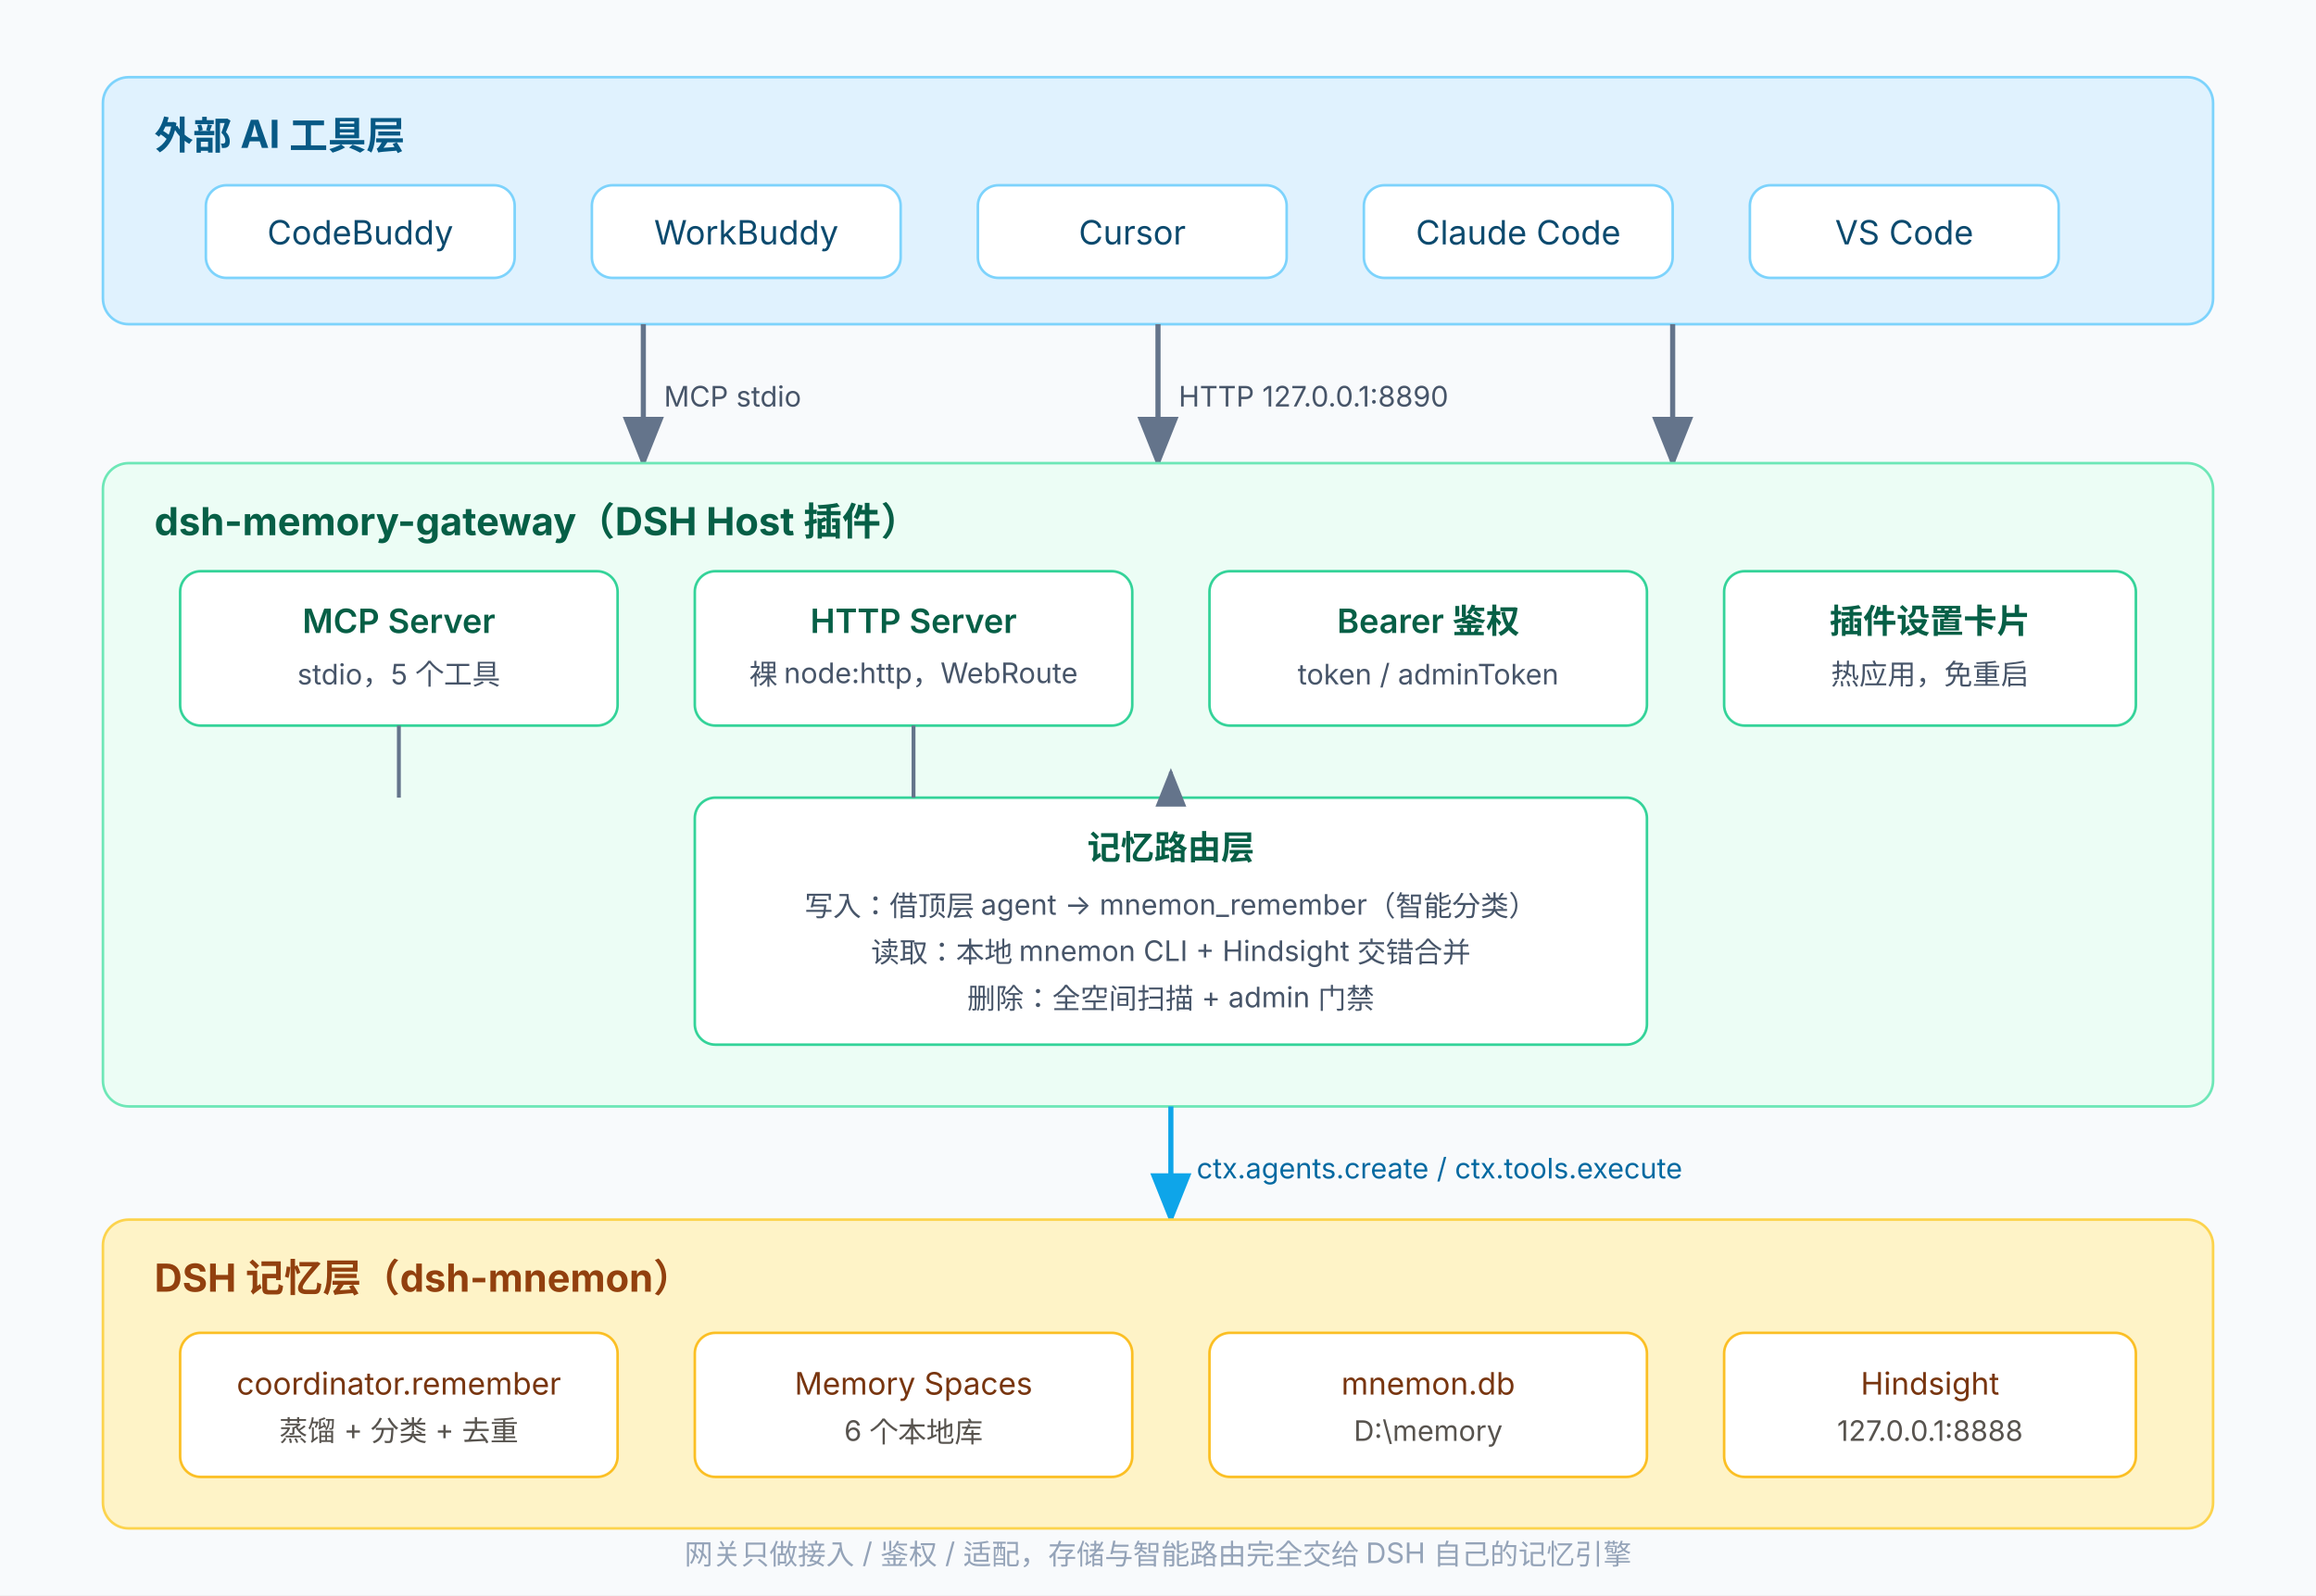
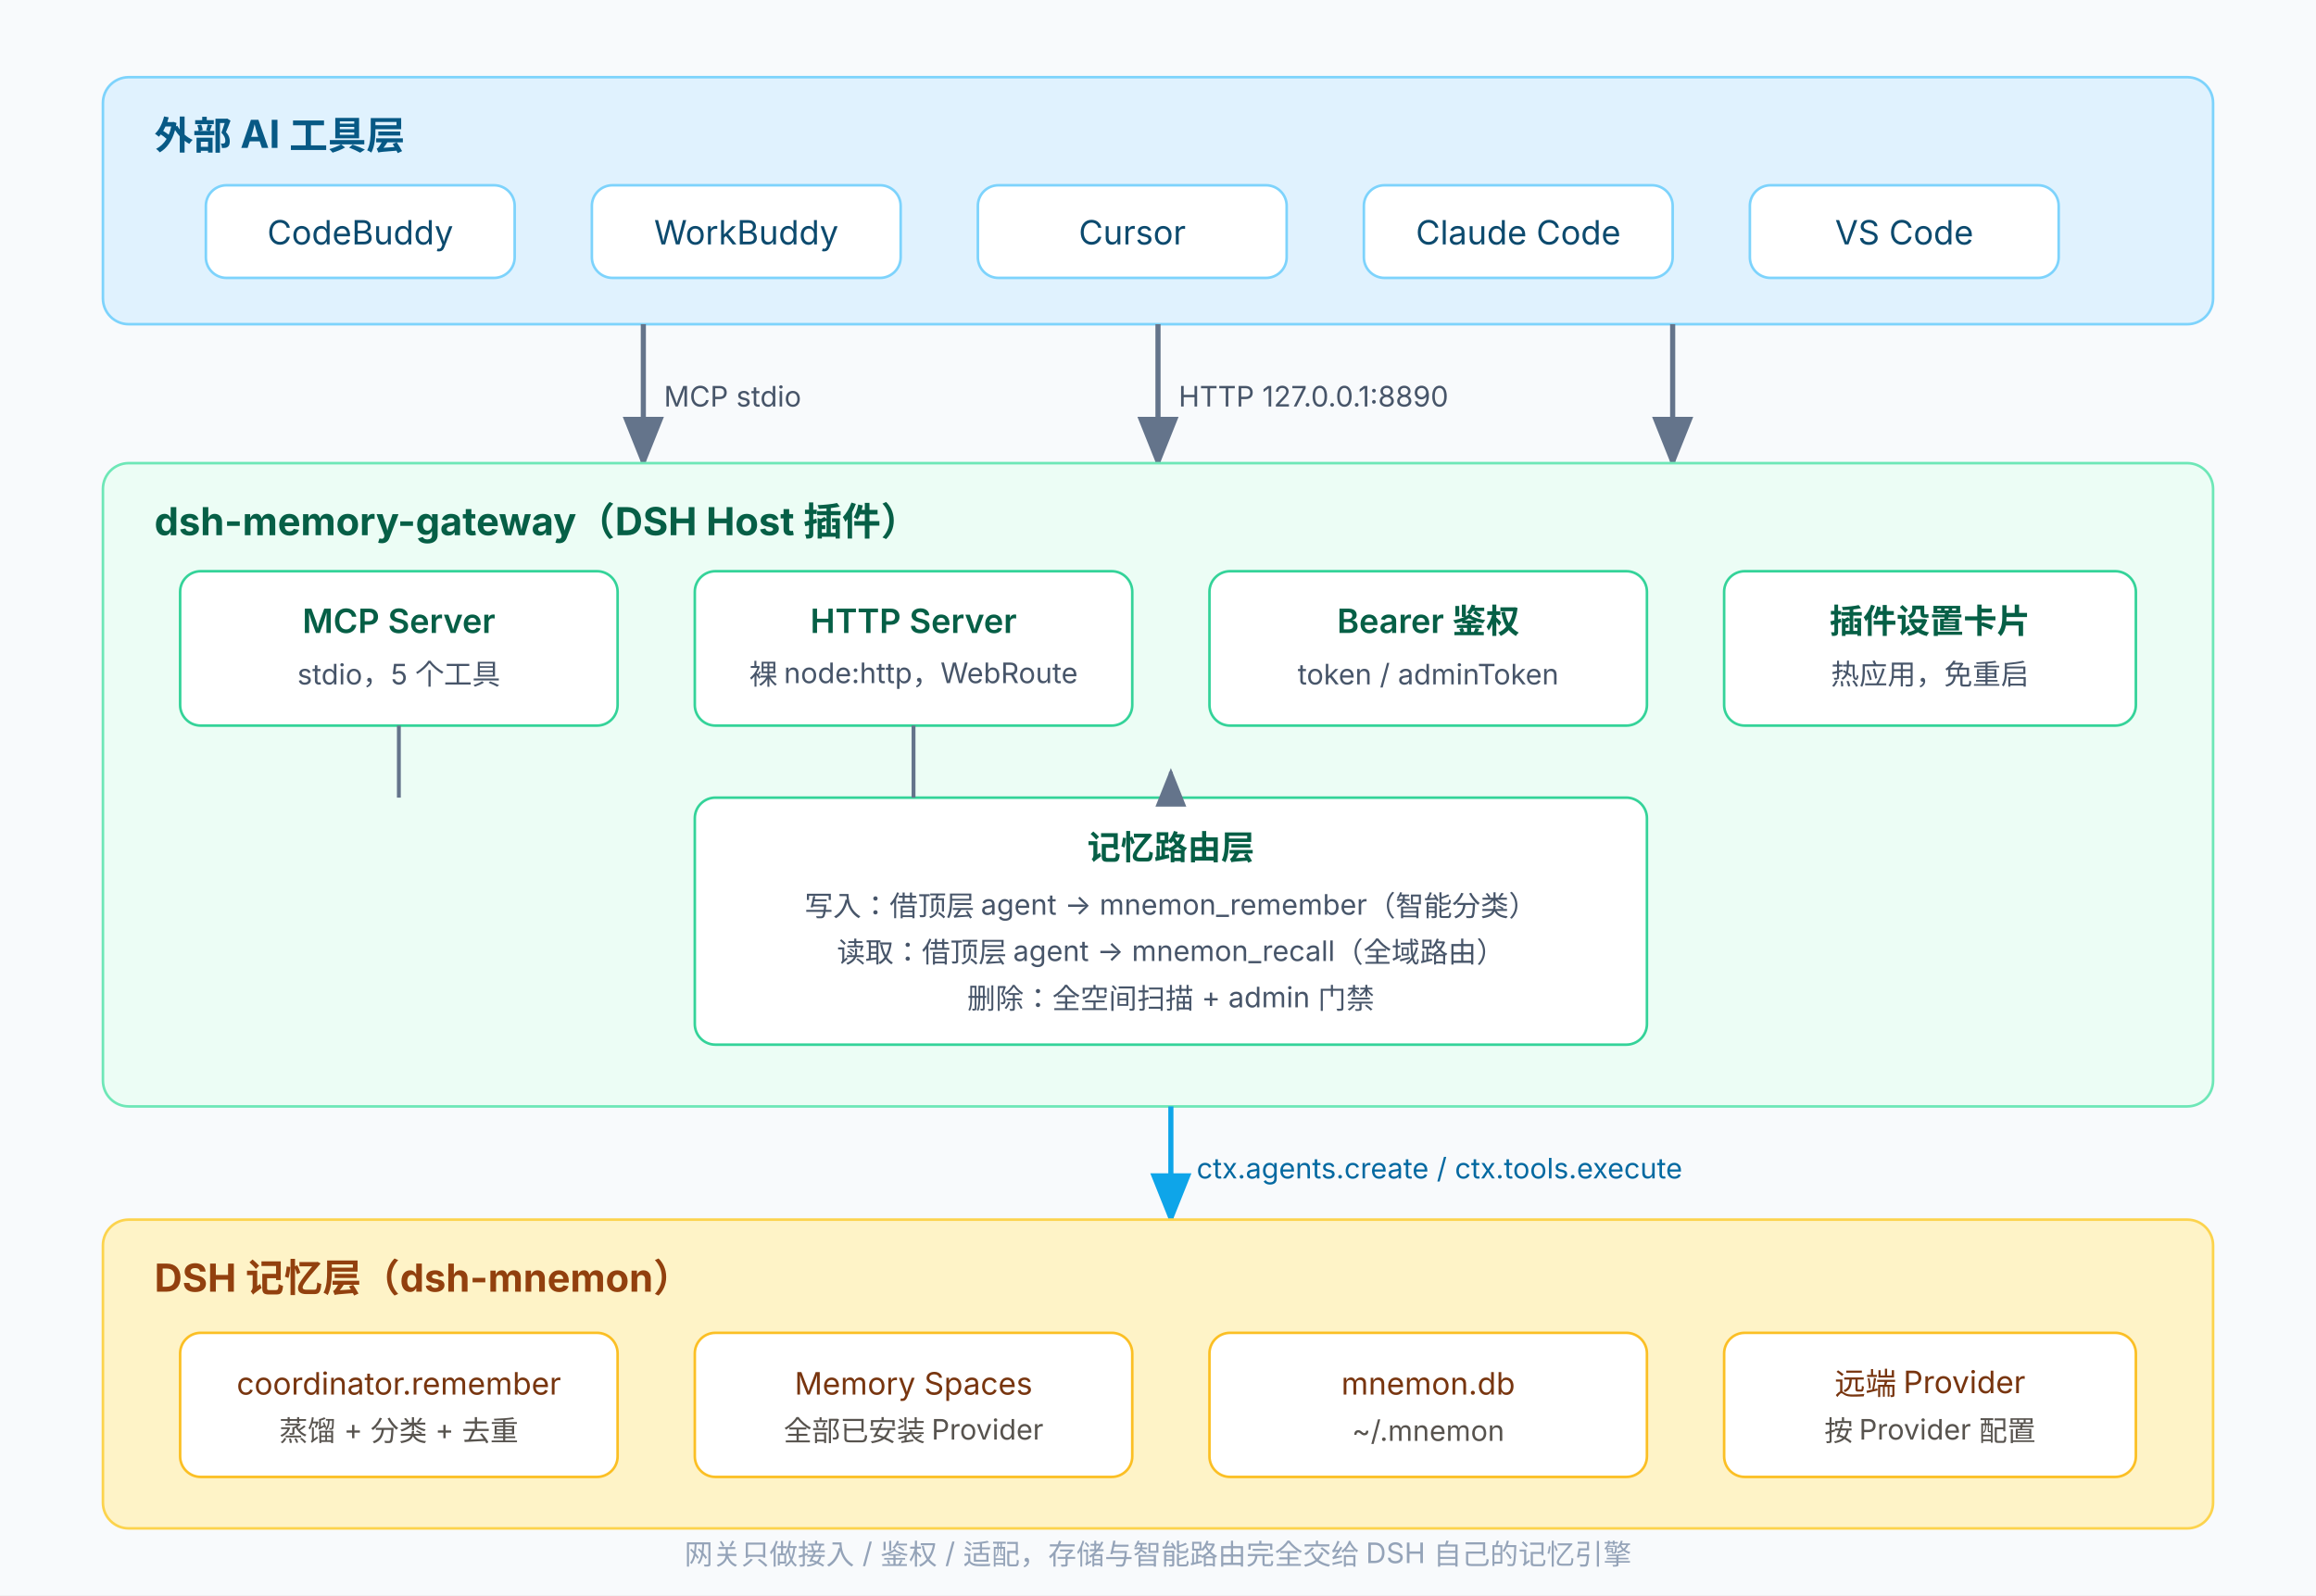
<svg xmlns="http://www.w3.org/2000/svg" width="900" height="620" viewBox="0 0 900 620" font-family="-apple-system, BlinkMacSystemFont, 'Segoe UI', 'Microsoft YaHei', sans-serif">
  <defs>
    <marker id="arrow" markerWidth="10" markerHeight="8" refX="9" refY="4" orient="auto">
      <path d="M0,0 L10,4 L0,8 z" fill="#64748b" />
    </marker>
    <marker id="arrow2" markerWidth="10" markerHeight="8" refX="9" refY="4" orient="auto">
      <path d="M0,0 L10,4 L0,8 z" fill="#0ea5e9" />
    </marker>
  </defs>
  <rect width="900" height="620" fill="#f8fafc" />
  <rect x="40" y="30" width="820" height="96" rx="10" fill="#e0f2fe" stroke="#7dd3fc" />
  <text x="60" y="58" font-size="15" font-weight="700" fill="#075985">外部 AI 工具层</text>
  <g font-size="13" fill="#0c4a6e" text-anchor="middle">
    <rect x="80" y="72" width="120" height="36" rx="8" fill="#fff" stroke="#7dd3fc" />
    <text x="140" y="95">CodeBuddy</text>
    <rect x="230" y="72" width="120" height="36" rx="8" fill="#fff" stroke="#7dd3fc" />
    <text x="290" y="95">WorkBuddy</text>
    <rect x="380" y="72" width="120" height="36" rx="8" fill="#fff" stroke="#7dd3fc" />
    <text x="440" y="95">Cursor</text>
    <rect x="530" y="72" width="120" height="36" rx="8" fill="#fff" stroke="#7dd3fc" />
    <text x="590" y="95">Claude Code</text>
    <rect x="680" y="72" width="120" height="36" rx="8" fill="#fff" stroke="#7dd3fc" />
    <text x="740" y="95">VS Code</text>
  </g>
  <line x1="250" y1="126" x2="250" y2="180" stroke="#64748b" stroke-width="2" marker-end="url(#arrow)" />
  <line x1="450" y1="126" x2="450" y2="180" stroke="#64748b" stroke-width="2" marker-end="url(#arrow)" />
  <line x1="650" y1="126" x2="650" y2="180" stroke="#64748b" stroke-width="2" marker-end="url(#arrow)" />
  <text x="258" y="158" font-size="11" fill="#475569">MCP stdio</text>
  <text x="458" y="158" font-size="11" fill="#475569">HTTP 127.0.0.1:8890</text>
  <rect x="40" y="180" width="820" height="250" rx="10" fill="#ecfdf5" stroke="#6ee7b7" />
  <text x="60" y="208" font-size="15" font-weight="700" fill="#065f46">dsh-memory-gateway（DSH Host 插件）</text>
  <rect x="70" y="222" width="170" height="60" rx="8" fill="#fff" stroke="#34d399" />
  <text x="155" y="246" font-size="13" font-weight="600" fill="#065f46" text-anchor="middle">MCP Server</text>
  <text x="155" y="266" font-size="11" fill="#475569" text-anchor="middle">stdio，5 个工具</text>
  <rect x="270" y="222" width="170" height="60" rx="8" fill="#fff" stroke="#34d399" />
  <text x="355" y="246" font-size="13" font-weight="600" fill="#065f46" text-anchor="middle">HTTP Server</text>
  <text x="355" y="266" font-size="11" fill="#475569" text-anchor="middle">裸 node:http，WebRoute</text>
  <rect x="470" y="222" width="170" height="60" rx="8" fill="#fff" stroke="#34d399" />
  <text x="555" y="246" font-size="13" font-weight="600" fill="#065f46" text-anchor="middle">Bearer 鉴权</text>
  <text x="555" y="266" font-size="11" fill="#475569" text-anchor="middle">token / adminToken</text>
  <rect x="670" y="222" width="160" height="60" rx="8" fill="#fff" stroke="#34d399" />
  <text x="750" y="246" font-size="13" font-weight="600" fill="#065f46" text-anchor="middle">插件设置卡片</text>
  <text x="750" y="266" font-size="11" fill="#475569" text-anchor="middle">热应用，免重启</text>
  <rect x="270" y="310" width="370" height="96" rx="8" fill="#fff" stroke="#34d399" />
  <text x="455" y="334" font-size="13" font-weight="600" fill="#065f46" text-anchor="middle">记忆路由层</text>
  <text x="455" y="356" font-size="11" fill="#475569" text-anchor="middle">写入：借顶层 agent → mnemon_remember（智能分类）</text>
-   <text x="455" y="374" font-size="11" fill="#475569" text-anchor="middle">读取：本地 mnemon CLI + Hindsight 交错合并</text>
+   <text x="455" y="374" font-size="11" fill="#475569" text-anchor="middle">读取：借顶层 agent → mnemon_recall（全域路由）</text>
  <text x="455" y="392" font-size="11" fill="#475569" text-anchor="middle">删除：全空间扫描 + admin 门禁</text>
  <line x1="155" y1="282" x2="155" y2="310" stroke="#64748b" stroke-width="1.5" />
  <line x1="355" y1="282" x2="355" y2="310" stroke="#64748b" stroke-width="1.5" />
  <line x1="455" y1="310" x2="455" y2="300" stroke="#64748b" stroke-width="1.5" marker-end="url(#arrow)" />
  <line x1="455" y1="430" x2="455" y2="474" stroke="#0ea5e9" stroke-width="2" marker-end="url(#arrow2)" />
  <text x="465" y="458" font-size="11" fill="#0369a1">ctx.agents.create / ctx.tools.execute</text>
  <rect x="40" y="474" width="820" height="120" rx="10" fill="#fef3c7" stroke="#fcd34d" />
  <text x="60" y="502" font-size="15" font-weight="700" fill="#92400e">DSH 记忆层（dsh-mnemon）</text>
  <g font-size="12" fill="#78350f" text-anchor="middle">
    <rect x="70" y="518" width="170" height="56" rx="8" fill="#fff" stroke="#fbbf24" />
    <text x="155" y="542">coordinator.remember</text>
    <text x="155" y="560" font-size="11" fill="#57534e">蒸馏 + 分类 + 去重</text>
    <rect x="270" y="518" width="170" height="56" rx="8" fill="#fff" stroke="#fbbf24" />
    <text x="355" y="542">Memory Spaces</text>
-     <text x="355" y="560" font-size="11" fill="#57534e">6 个本地库</text>
+     <text x="355" y="560" font-size="11" fill="#57534e">全部已安装 Provider</text>
    <rect x="470" y="518" width="170" height="56" rx="8" fill="#fff" stroke="#fbbf24" />
    <text x="555" y="542">mnemon.db</text>
-     <text x="555" y="560" font-size="11" fill="#57534e">D:\memory</text>
+     <text x="555" y="560" font-size="11" fill="#57534e">~/.mnemon</text>
    <rect x="670" y="518" width="160" height="56" rx="8" fill="#fff" stroke="#fbbf24" />
-     <text x="750" y="542">Hindsight</text>
-     <text x="750" y="560" font-size="11" fill="#57534e">127.0.0.1:8888</text>
+     <text x="750" y="542">远端 Provider</text>
+     <text x="750" y="560" font-size="11" fill="#57534e">按 Provider 配置</text>
  </g>
  <text x="450" y="608" font-size="11" fill="#94a3b8" text-anchor="middle">网关只做接入 / 鉴权 / 适配，存储与智能路由完全交给 DSH 自己的记忆引擎</text>
</svg>
